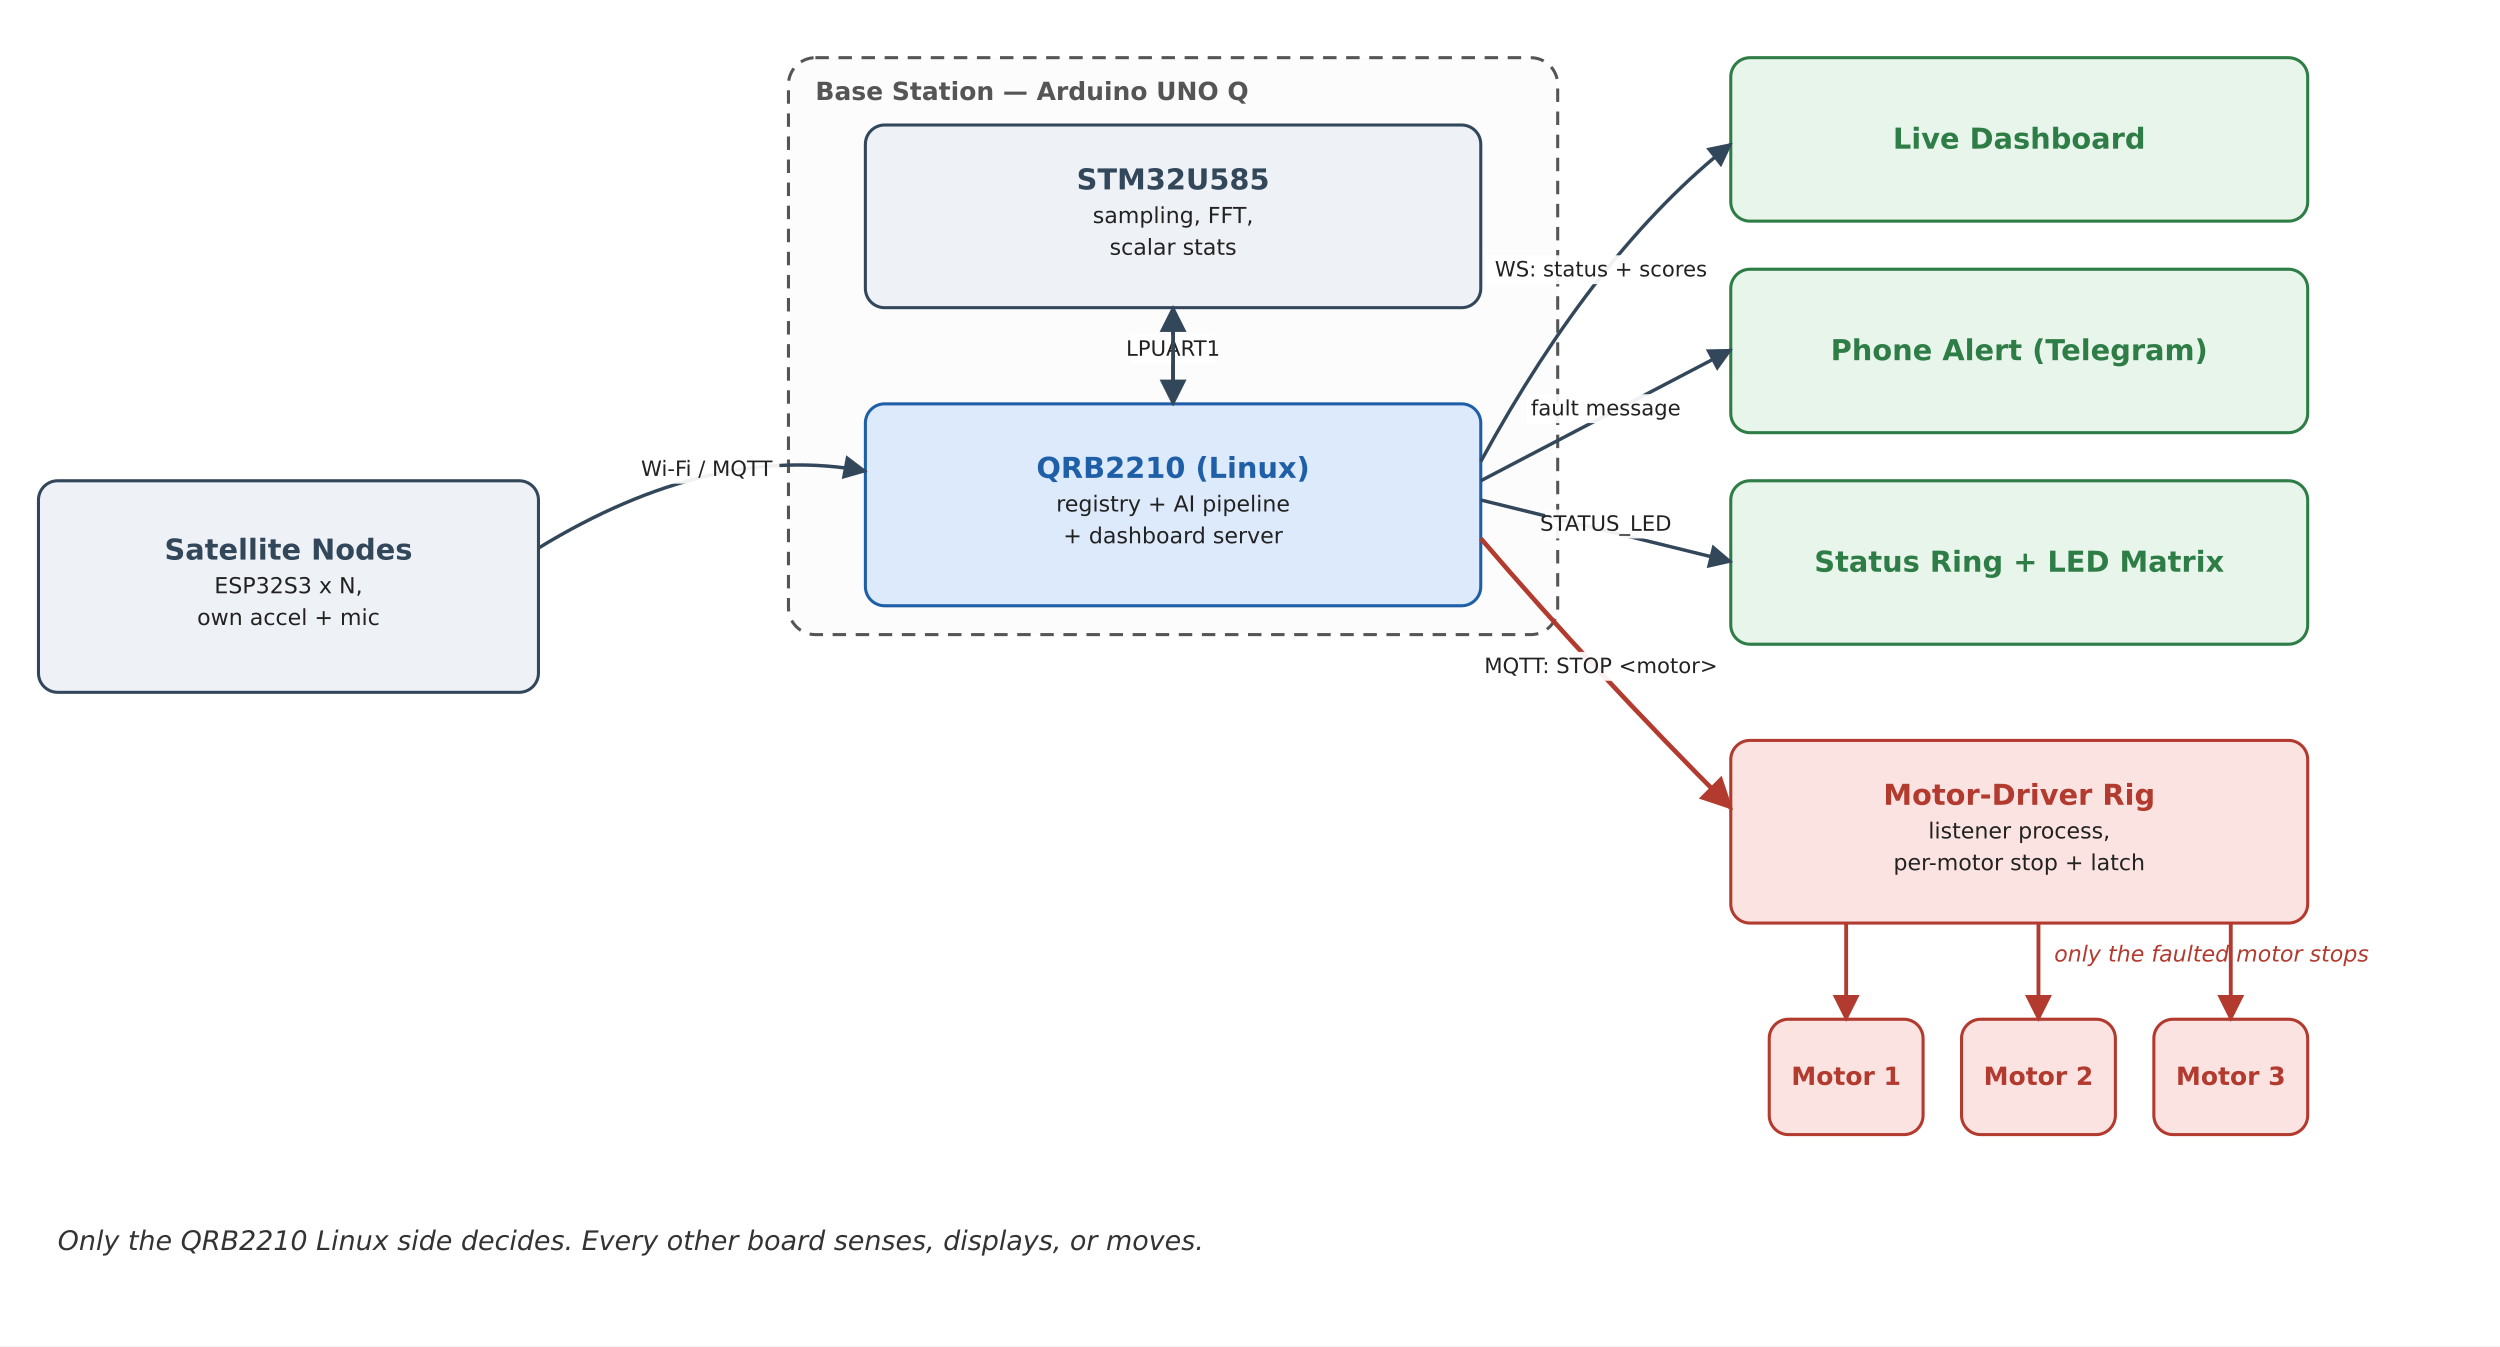
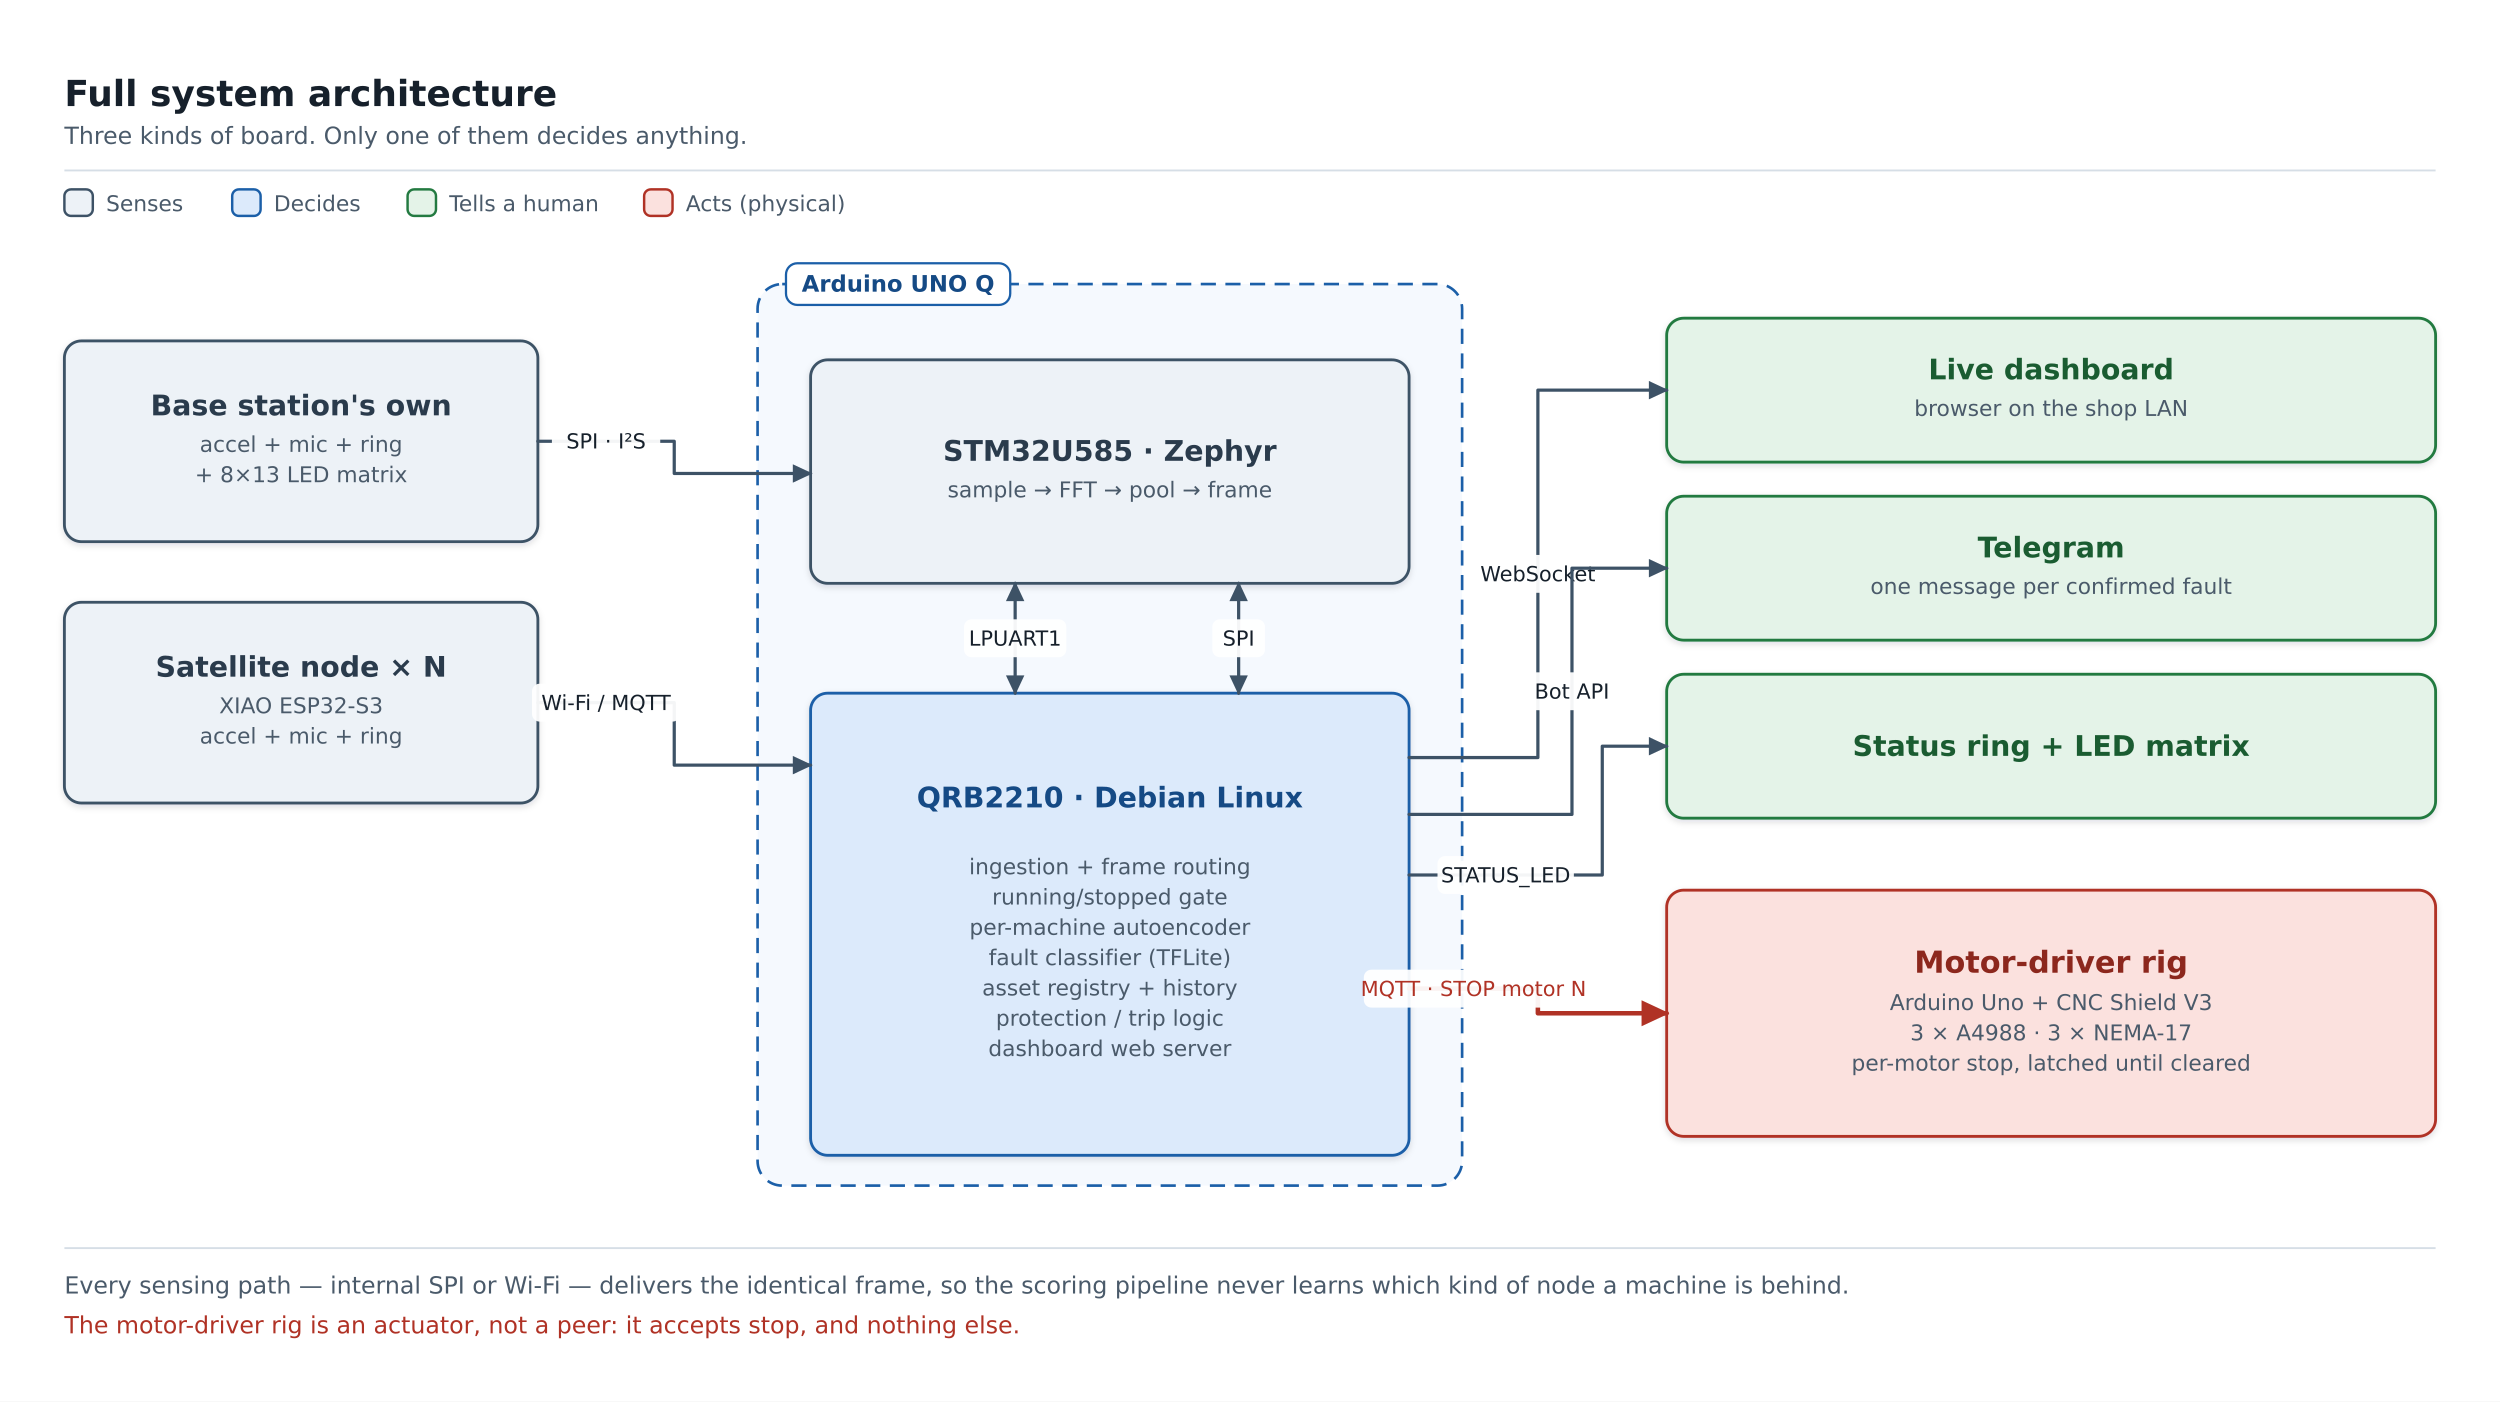
- <svg xmlns="http://www.w3.org/2000/svg" width="1300" height="700" viewBox="0 0 1300 700">
+ <svg xmlns="http://www.w3.org/2000/svg" width="1320" height="740" viewBox="0 0 1320 740">
  <defs>
-     <marker id="arrow" viewBox="0 0 10 10" refX="9" refY="5" markerWidth="7" markerHeight="7" orient="auto-start-reverse">
-       <path d="M0,0 L10,5 L0,10 z" fill="#33475B" />
+     <marker id="arrow" viewBox="0 0 10 10" refX="8.5" refY="5" markerWidth="6.5" markerHeight="6.5" orient="auto-start-reverse">
+       <path d="M0,0.6 L9.4,5 L0,9.4 z" fill="#3D5266" />
    </marker>
-     <marker id="arrowred" viewBox="0 0 10 10" refX="9" refY="5" markerWidth="7" markerHeight="7" orient="auto-start-reverse">
-       <path d="M0,0 L10,5 L0,10 z" fill="#B23A2E" />
+     <marker id="arrowAct" viewBox="0 0 10 10" refX="8.5" refY="5" markerWidth="6.5" markerHeight="6.5" orient="auto-start-reverse">
+       <path d="M0,0.6 L9.4,5 L0,9.4 z" fill="#B03225" />
    </marker>
+     <marker id="arrowSoft" viewBox="0 0 10 10" refX="8.5" refY="5" markerWidth="6.5" markerHeight="6.5" orient="auto-start-reverse">
+       <path d="M0,0.6 L9.4,5 L0,9.4 z" fill="#8C9AA8" />
+     </marker>
+     <marker id="arrowTell" viewBox="0 0 10 10" refX="8.5" refY="5" markerWidth="6.5" markerHeight="6.5" orient="auto-start-reverse">
+       <path d="M0,0.6 L9.4,5 L0,9.4 z" fill="#237A41" />
+     </marker>
+     <filter id="softshadow" x="-12%" y="-12%" width="130%" height="140%">
+       <feDropShadow dx="0" dy="1.4" stdDeviation="1.6" flood-color="#16202B" flood-opacity="0.13" />
+     </filter>
  </defs>
-   <rect x="0" y="0" width="1300" height="700" fill="#FFFFFF" />
-   <rect x="410" y="30" width="400" height="300" rx="14" fill="#F5F5F5" fill-opacity="0.35" stroke="#555555" stroke-width="1.6" stroke-dasharray="7,5" />
-   <text x="424" y="52" font-family="DejaVu Sans, Helvetica, Arial, sans-serif" font-size="13" font-weight="bold" font-style="normal" text-anchor="start" fill="#555555">Base Station — Arduino UNO Q</text>
-   <rect x="450" y="65" width="320" height="95" rx="10" fill="#EEF2F7" stroke="#33475B" stroke-width="1.6" />
-   <text x="610.0" y="98.5" font-family="DejaVu Sans, Helvetica, Arial, sans-serif" font-size="15" font-weight="bold" font-style="normal" text-anchor="middle" fill="#33475B">STM32U585</text>
-   <text x="610.0" y="116.0" font-family="DejaVu Sans, Helvetica, Arial, sans-serif" font-size="11.5" font-weight="normal" font-style="normal" text-anchor="middle" fill="#222">sampling, FFT,</text>
-   <text x="610.0" y="132.5" font-family="DejaVu Sans, Helvetica, Arial, sans-serif" font-size="11.5" font-weight="normal" font-style="normal" text-anchor="middle" fill="#222">scalar stats</text>
-   <rect x="450" y="210" width="320" height="105" rx="10" fill="#DCEAFB" stroke="#1F5FA8" stroke-width="1.6" />
-   <text x="610.0" y="248.5" font-family="DejaVu Sans, Helvetica, Arial, sans-serif" font-size="15" font-weight="bold" font-style="normal" text-anchor="middle" fill="#1F5FA8">QRB2210 (Linux)</text>
-   <text x="610.0" y="266.0" font-family="DejaVu Sans, Helvetica, Arial, sans-serif" font-size="11.5" font-weight="normal" font-style="normal" text-anchor="middle" fill="#222">registry + AI pipeline</text>
-   <text x="610.0" y="282.5" font-family="DejaVu Sans, Helvetica, Arial, sans-serif" font-size="11.5" font-weight="normal" font-style="normal" text-anchor="middle" fill="#222">+ dashboard server</text>
-   <line x1="610" y1="160" x2="610" y2="210" stroke="#33475B" stroke-width="2" marker-end="url(#arrow)" />
-   <rect x="587.95" y="174.0" width="44.1" height="15" fill="#FFFFFF" opacity="0.92" />
-   <text x="610.0" y="185.0" font-family="DejaVu Sans, Helvetica, Arial, sans-serif" font-size="11" font-weight="normal" font-style="normal" text-anchor="middle" fill="#222">LPUART1</text>
-   <line x1="610" y1="210" x2="610" y2="160" stroke="#33475B" stroke-width="2" marker-end="url(#arrow)" />
-   <rect x="20" y="250" width="260" height="110" rx="10" fill="#EEF2F7" stroke="#33475B" stroke-width="1.6" />
-   <text x="150.0" y="291.0" font-family="DejaVu Sans, Helvetica, Arial, sans-serif" font-size="15" font-weight="bold" font-style="normal" text-anchor="middle" fill="#33475B">Satellite Nodes</text>
-   <text x="150.0" y="308.5" font-family="DejaVu Sans, Helvetica, Arial, sans-serif" font-size="11.5" font-weight="normal" font-style="normal" text-anchor="middle" fill="#222">ESP32S3 x N,</text>
-   <text x="150.0" y="325.0" font-family="DejaVu Sans, Helvetica, Arial, sans-serif" font-size="11.5" font-weight="normal" font-style="normal" text-anchor="middle" fill="#222">own accel + mic</text>
-   <path d="M280,285 Q370,230 450,245" fill="none" stroke="#33475B" stroke-width="1.8" marker-end="url(#arrow)" />
-   <rect x="329.7" y="236.5" width="75.6" height="15" fill="#FFFFFF" opacity="0.92" />
-   <text x="367.5" y="247.5" font-family="DejaVu Sans, Helvetica, Arial, sans-serif" font-size="11" font-weight="normal" font-style="normal" text-anchor="middle" fill="#222">Wi-Fi / MQTT</text>
-   <rect x="900" y="30" width="300" height="85" rx="10" fill="#E8F5EA" stroke="#2E7D46" stroke-width="1.6" />
-   <text x="1050.0" y="77.3" font-family="DejaVu Sans, Helvetica, Arial, sans-serif" font-size="15" font-weight="bold" font-style="normal" text-anchor="middle" fill="#2E7D46">Live Dashboard</text>
-   <rect x="900" y="140" width="300" height="85" rx="10" fill="#E8F5EA" stroke="#2E7D46" stroke-width="1.6" />
-   <text x="1050.0" y="187.3" font-family="DejaVu Sans, Helvetica, Arial, sans-serif" font-size="15" font-weight="bold" font-style="normal" text-anchor="middle" fill="#2E7D46">Phone Alert (Telegram)</text>
-   <rect x="900" y="250" width="300" height="85" rx="10" fill="#E8F5EA" stroke="#2E7D46" stroke-width="1.6" />
-   <text x="1050.0" y="297.3" font-family="DejaVu Sans, Helvetica, Arial, sans-serif" font-size="15" font-weight="bold" font-style="normal" text-anchor="middle" fill="#2E7D46">Status Ring + LED Matrix</text>
-   <rect x="900" y="385" width="300" height="95" rx="10" fill="#FBE3E1" stroke="#B23A2E" stroke-width="1.6" />
-   <text x="1050.0" y="418.5" font-family="DejaVu Sans, Helvetica, Arial, sans-serif" font-size="15" font-weight="bold" font-style="normal" text-anchor="middle" fill="#B23A2E">Motor-Driver Rig</text>
-   <text x="1050.0" y="436.0" font-family="DejaVu Sans, Helvetica, Arial, sans-serif" font-size="11.5" font-weight="normal" font-style="normal" text-anchor="middle" fill="#222">listener process,</text>
-   <text x="1050.0" y="452.5" font-family="DejaVu Sans, Helvetica, Arial, sans-serif" font-size="11.5" font-weight="normal" font-style="normal" text-anchor="middle" fill="#222">per-motor stop + latch</text>
-   <path d="M770,240 Q830,130 900,75" fill="none" stroke="#33475B" stroke-width="1.8" marker-end="url(#arrow)" />
-   <rect x="772.65" y="132.75" width="119.7" height="15" fill="#FFFFFF" opacity="0.92" />
-   <text x="832.5" y="143.75" font-family="DejaVu Sans, Helvetica, Arial, sans-serif" font-size="11" font-weight="normal" font-style="normal" text-anchor="middle" fill="#222">WS: status + scores</text>
-   <line x1="770" y1="250" x2="900" y2="182" stroke="#33475B" stroke-width="1.8" marker-end="url(#arrow)" />
-   <rect x="794.05" y="205.0" width="81.9" height="15" fill="#FFFFFF" opacity="0.92" />
-   <text x="835.0" y="216.0" font-family="DejaVu Sans, Helvetica, Arial, sans-serif" font-size="11" font-weight="normal" font-style="normal" text-anchor="middle" fill="#222">fault message</text>
-   <line x1="770" y1="260" x2="900" y2="292" stroke="#33475B" stroke-width="1.8" marker-end="url(#arrow)" />
-   <rect x="803.5" y="265.0" width="63.0" height="15" fill="#FFFFFF" opacity="0.92" />
-   <text x="835.0" y="276.0" font-family="DejaVu Sans, Helvetica, Arial, sans-serif" font-size="11" font-weight="normal" font-style="normal" text-anchor="middle" fill="#222">STATUS_LED</text>
-   <path d="M770,280 Q830,350 900,420" fill="none" stroke="#B23A2E" stroke-width="2.4" marker-end="url(#arrowred)" />
-   <rect x="775.8" y="339.0" width="113.4" height="15" fill="#FFFFFF" opacity="0.92" />
-   <text x="832.5" y="350.0" font-family="DejaVu Sans, Helvetica, Arial, sans-serif" font-size="11" font-weight="normal" font-style="normal" text-anchor="middle" fill="#222">MQTT: STOP &lt;motor&gt;</text>
-   <rect x="920" y="530" width="80" height="60" rx="10" fill="#FBE3E1" stroke="#B23A2E" stroke-width="1.6" />
-   <text x="960.0" y="564.16" font-family="DejaVu Sans, Helvetica, Arial, sans-serif" font-size="13" font-weight="bold" font-style="normal" text-anchor="middle" fill="#B23A2E">Motor 1</text>
-   <rect x="1020" y="530" width="80" height="60" rx="10" fill="#FBE3E1" stroke="#B23A2E" stroke-width="1.6" />
-   <text x="1060.0" y="564.16" font-family="DejaVu Sans, Helvetica, Arial, sans-serif" font-size="13" font-weight="bold" font-style="normal" text-anchor="middle" fill="#B23A2E">Motor 2</text>
-   <rect x="1120" y="530" width="80" height="60" rx="10" fill="#FBE3E1" stroke="#B23A2E" stroke-width="1.6" />
-   <text x="1160.0" y="564.16" font-family="DejaVu Sans, Helvetica, Arial, sans-serif" font-size="13" font-weight="bold" font-style="normal" text-anchor="middle" fill="#B23A2E">Motor 3</text>
-   <line x1="960" y1="480" x2="960" y2="530" stroke="#B23A2E" stroke-width="2" marker-end="url(#arrowred)" />
-   <line x1="1060" y1="480" x2="1060" y2="530" stroke="#B23A2E" stroke-width="2" marker-end="url(#arrowred)" />
-   <line x1="1160" y1="480" x2="1160" y2="530" stroke="#B23A2E" stroke-width="2" marker-end="url(#arrowred)" />
-   <text x="1150" y="500" font-family="DejaVu Sans, Helvetica, Arial, sans-serif" font-size="11.5" font-weight="normal" font-style="italic" text-anchor="middle" fill="#B23A2E">only the faulted motor stops</text>
-   <text x="30" y="650" font-family="DejaVu Sans, Helvetica, Arial, sans-serif" font-size="14" font-weight="normal" font-style="italic" text-anchor="start" fill="#333">Only the QRB2210 Linux side decides. Every other board senses, displays, or moves.</text>
+   <rect x="0" y="0" width="1320" height="740" fill="#FFFFFF" />
+   <rect x="34.0" y="180.0" width="250.0" height="106.0" rx="9" fill="#EDF2F7" stroke="#3D5266" stroke-width="1.5" filter="url(#softshadow)" />
+   <text x="159.0" y="219.3" font-family="DejaVu Sans, Helvetica, Arial, sans-serif" font-size="15" font-weight="bold" font-style="normal" text-anchor="middle" fill="#2A3B4C">Base station's own</text>
+   <text x="159.0" y="238.6" font-family="DejaVu Sans, Helvetica, Arial, sans-serif" font-size="11.5" font-weight="normal" font-style="normal" text-anchor="middle" fill="#4A5A6A">accel + mic + ring</text>
+   <text x="159.0" y="254.6" font-family="DejaVu Sans, Helvetica, Arial, sans-serif" font-size="11.5" font-weight="normal" font-style="normal" text-anchor="middle" fill="#4A5A6A">+ 8×13 LED matrix</text>
+   <rect x="34.0" y="318.0" width="250.0" height="106.0" rx="9" fill="#EDF2F7" stroke="#3D5266" stroke-width="1.5" filter="url(#softshadow)" />
+   <text x="159.0" y="357.3" font-family="DejaVu Sans, Helvetica, Arial, sans-serif" font-size="15" font-weight="bold" font-style="normal" text-anchor="middle" fill="#2A3B4C">Satellite node × N</text>
+   <text x="159.0" y="376.6" font-family="DejaVu Sans, Helvetica, Arial, sans-serif" font-size="11.5" font-weight="normal" font-style="normal" text-anchor="middle" fill="#4A5A6A">XIAO ESP32-S3</text>
+   <text x="159.0" y="392.6" font-family="DejaVu Sans, Helvetica, Arial, sans-serif" font-size="11.5" font-weight="normal" font-style="normal" text-anchor="middle" fill="#4A5A6A">accel + mic + ring</text>
+   <rect x="400.0" y="150.0" width="372.0" height="476.0" rx="13" fill="#DCEAFB" fill-opacity="0.30" stroke="#1B5FA8" stroke-width="1.4" stroke-dasharray="8,5" />
+   <rect x="415.0" y="139.0" width="118.4" height="22" rx="6" fill="#FFFFFF" stroke="#1B5FA8" stroke-width="1.2" />
+   <text x="474.2" y="154.0" font-family="DejaVu Sans, Helvetica, Arial, sans-serif" font-size="12" font-weight="bold" font-style="normal" text-anchor="middle" fill="#154A85">Arduino UNO Q</text>
+   <rect x="428.0" y="190.0" width="316.0" height="118.0" rx="9" fill="#EDF2F7" stroke="#3D5266" stroke-width="1.5" filter="url(#softshadow)" />
+   <text x="586.0" y="243.3" font-family="DejaVu Sans, Helvetica, Arial, sans-serif" font-size="15" font-weight="bold" font-style="normal" text-anchor="middle" fill="#2A3B4C">STM32U585 · Zephyr</text>
+   <text x="586.0" y="262.6" font-family="DejaVu Sans, Helvetica, Arial, sans-serif" font-size="11.5" font-weight="normal" font-style="normal" text-anchor="middle" fill="#4A5A6A">sample → FFT → pool → frame</text>
+   <rect x="428.0" y="366.0" width="316.0" height="244.0" rx="9" fill="#DCEAFB" stroke="#1B5FA8" stroke-width="1.5" filter="url(#softshadow)" />
+   <text x="586.0" y="426.3" font-family="DejaVu Sans, Helvetica, Arial, sans-serif" font-size="15" font-weight="bold" font-style="normal" text-anchor="middle" fill="#154A85">QRB2210 · Debian Linux</text>
+   <text x="586.0" y="445.6" font-family="DejaVu Sans, Helvetica, Arial, sans-serif" font-size="11.5" font-weight="normal" font-style="normal" text-anchor="middle" fill="#4A5A6A" />
+   <text x="586.0" y="461.6" font-family="DejaVu Sans, Helvetica, Arial, sans-serif" font-size="11.5" font-weight="normal" font-style="normal" text-anchor="middle" fill="#4A5A6A">ingestion + frame routing</text>
+   <text x="586.0" y="477.6" font-family="DejaVu Sans, Helvetica, Arial, sans-serif" font-size="11.5" font-weight="normal" font-style="normal" text-anchor="middle" fill="#4A5A6A">running/stopped gate</text>
+   <text x="586.0" y="493.6" font-family="DejaVu Sans, Helvetica, Arial, sans-serif" font-size="11.5" font-weight="normal" font-style="normal" text-anchor="middle" fill="#4A5A6A">per-machine autoencoder</text>
+   <text x="586.0" y="509.6" font-family="DejaVu Sans, Helvetica, Arial, sans-serif" font-size="11.5" font-weight="normal" font-style="normal" text-anchor="middle" fill="#4A5A6A">fault classifier (TFLite)</text>
+   <text x="586.0" y="525.6" font-family="DejaVu Sans, Helvetica, Arial, sans-serif" font-size="11.5" font-weight="normal" font-style="normal" text-anchor="middle" fill="#4A5A6A">asset registry + history</text>
+   <text x="586.0" y="541.6" font-family="DejaVu Sans, Helvetica, Arial, sans-serif" font-size="11.5" font-weight="normal" font-style="normal" text-anchor="middle" fill="#4A5A6A">protection / trip logic</text>
+   <text x="586.0" y="557.6" font-family="DejaVu Sans, Helvetica, Arial, sans-serif" font-size="11.5" font-weight="normal" font-style="normal" text-anchor="middle" fill="#4A5A6A">dashboard web server</text>
+   <path d="M284.0,233.0 L356.0,233.0 L356.0,250.0 L428.0,250.0" fill="none" stroke="#3D5266" stroke-width="1.7" stroke-linejoin="round" stroke-linecap="round" marker-end="url(#arrow)" />
+   <rect x="291.4" y="223.0" width="57.2" height="20.0" rx="4" fill="#FFFFFF" opacity="0.94" />
+   <text x="320.0" y="236.8" font-family="DejaVu Sans, Helvetica, Arial, sans-serif" font-size="11" font-weight="normal" font-style="normal" text-anchor="middle" fill="#16202B">SPI · I²S</text>
+   <path d="M284.0,371.0 L356.0,371.0 L356.0,404.0 L428.0,404.0" fill="none" stroke="#3D5266" stroke-width="1.7" stroke-linejoin="round" stroke-linecap="round" marker-end="url(#arrow)" />
+   <rect x="280.9" y="361.0" width="78.2" height="20.0" rx="4" fill="#FFFFFF" opacity="0.94" />
+   <text x="320.0" y="374.9" font-family="DejaVu Sans, Helvetica, Arial, sans-serif" font-size="11" font-weight="normal" font-style="normal" text-anchor="middle" fill="#16202B">Wi-Fi / MQTT</text>
+   <path d="M536.0,308.0 L536.0,366.0" fill="none" stroke="#3D5266" stroke-width="1.7" stroke-linejoin="round" stroke-linecap="round" marker-start="url(#arrow)" marker-end="url(#arrow)" />
+   <rect x="509.0" y="327.0" width="54.0" height="20.0" rx="4" fill="#FFFFFF" opacity="0.94" />
+   <text x="536.0" y="340.9" font-family="DejaVu Sans, Helvetica, Arial, sans-serif" font-size="11" font-weight="normal" font-style="normal" text-anchor="middle" fill="#16202B">LPUART1</text>
+   <path d="M654.0,308.0 L654.0,366.0" fill="none" stroke="#3D5266" stroke-width="1.7" stroke-linejoin="round" stroke-linecap="round" marker-start="url(#arrow)" marker-end="url(#arrow)" />
+   <rect x="640.1" y="327.0" width="27.8" height="20.0" rx="4" fill="#FFFFFF" opacity="0.94" />
+   <text x="654.0" y="340.9" font-family="DejaVu Sans, Helvetica, Arial, sans-serif" font-size="11" font-weight="normal" font-style="normal" text-anchor="middle" fill="#16202B">SPI</text>
+   <rect x="880.0" y="168.0" width="406.0" height="76.0" rx="9" fill="#E4F3E8" stroke="#237A41" stroke-width="1.5" filter="url(#softshadow)" />
+   <text x="1083.0" y="200.3" font-family="DejaVu Sans, Helvetica, Arial, sans-serif" font-size="15" font-weight="bold" font-style="normal" text-anchor="middle" fill="#1A5C31">Live dashboard</text>
+   <text x="1083.0" y="219.6" font-family="DejaVu Sans, Helvetica, Arial, sans-serif" font-size="11.5" font-weight="normal" font-style="normal" text-anchor="middle" fill="#4A5A6A">browser on the shop LAN</text>
+   <rect x="880.0" y="262.0" width="406.0" height="76.0" rx="9" fill="#E4F3E8" stroke="#237A41" stroke-width="1.5" filter="url(#softshadow)" />
+   <text x="1083.0" y="294.3" font-family="DejaVu Sans, Helvetica, Arial, sans-serif" font-size="15" font-weight="bold" font-style="normal" text-anchor="middle" fill="#1A5C31">Telegram</text>
+   <text x="1083.0" y="313.6" font-family="DejaVu Sans, Helvetica, Arial, sans-serif" font-size="11.5" font-weight="normal" font-style="normal" text-anchor="middle" fill="#4A5A6A">one message per confirmed fault</text>
+   <rect x="880.0" y="356.0" width="406.0" height="76.0" rx="9" fill="#E4F3E8" stroke="#237A41" stroke-width="1.5" filter="url(#softshadow)" />
+   <text x="1083.0" y="399.1" font-family="DejaVu Sans, Helvetica, Arial, sans-serif" font-size="15" font-weight="bold" font-style="normal" text-anchor="middle" fill="#1A5C31">Status ring + LED matrix</text>
+   <rect x="880.0" y="470.0" width="406.0" height="130.0" rx="9" fill="#FBE1DE" stroke="#B03225" stroke-width="1.5" filter="url(#softshadow)" />
+   <text x="1083.0" y="513.6" font-family="DejaVu Sans, Helvetica, Arial, sans-serif" font-size="16" font-weight="bold" font-style="normal" text-anchor="middle" fill="#8C271D">Motor-driver rig</text>
+   <text x="1083.0" y="533.3" font-family="DejaVu Sans, Helvetica, Arial, sans-serif" font-size="11.5" font-weight="normal" font-style="normal" text-anchor="middle" fill="#4A5A6A">Arduino Uno + CNC Shield V3</text>
+   <text x="1083.0" y="549.3" font-family="DejaVu Sans, Helvetica, Arial, sans-serif" font-size="11.5" font-weight="normal" font-style="normal" text-anchor="middle" fill="#4A5A6A">3 × A4988 · 3 × NEMA-17</text>
+   <text x="1083.0" y="565.3" font-family="DejaVu Sans, Helvetica, Arial, sans-serif" font-size="11.5" font-weight="normal" font-style="normal" text-anchor="middle" fill="#4A5A6A">per-motor stop, latched until cleared</text>
+   <path d="M744.0,400.0 L812.0,400.0 L812.0,206.0 L880.0,206.0" fill="none" stroke="#3D5266" stroke-width="1.7" stroke-linejoin="round" stroke-linecap="round" marker-end="url(#arrow)" />
+   <rect x="779.4" y="293.0" width="65.3" height="20.0" rx="4" fill="#FFFFFF" opacity="0.94" />
+   <text x="812.0" y="306.9" font-family="DejaVu Sans, Helvetica, Arial, sans-serif" font-size="11" font-weight="normal" font-style="normal" text-anchor="middle" fill="#16202B">WebSocket</text>
+   <path d="M744.0,430.0 L830.0,430.0 L830.0,300.0 L880.0,300.0" fill="none" stroke="#3D5266" stroke-width="1.7" stroke-linejoin="round" stroke-linecap="round" marker-end="url(#arrow)" />
+   <rect x="806.3" y="355.0" width="47.4" height="20.0" rx="4" fill="#FFFFFF" opacity="0.94" />
+   <text x="830.0" y="368.9" font-family="DejaVu Sans, Helvetica, Arial, sans-serif" font-size="11" font-weight="normal" font-style="normal" text-anchor="middle" fill="#16202B">Bot API</text>
+   <path d="M744.0,462.0 L846.0,462.0 L846.0,394.0 L880.0,394.0" fill="none" stroke="#3D5266" stroke-width="1.7" stroke-linejoin="round" stroke-linecap="round" marker-end="url(#arrow)" />
+   <rect x="759.0" y="452.0" width="72.0" height="20.0" rx="4" fill="#FFFFFF" opacity="0.94" />
+   <text x="795.0" y="465.9" font-family="DejaVu Sans, Helvetica, Arial, sans-serif" font-size="11" font-weight="normal" font-style="normal" text-anchor="middle" fill="#16202B">STATUS_LED</text>
+   <path d="M744.0,522.0 L812.0,522.0 L812.0,535.0 L880.0,535.0" fill="none" stroke="#B03225" stroke-width="2.4" stroke-linejoin="round" stroke-linecap="round" marker-end="url(#arrowAct)" />
+   <rect x="720.1" y="512.0" width="115.8" height="20.0" rx="4" fill="#FFFFFF" opacity="0.94" />
+   <text x="778.0" y="525.9" font-family="DejaVu Sans, Helvetica, Arial, sans-serif" font-size="11" font-weight="normal" font-style="normal" text-anchor="middle" fill="#B03225">MQTT · STOP motor N</text>
+   <line x1="34.0" y1="90.0" x2="1286.0" y2="90.0" stroke="#D6DEE6" stroke-width="1" />
+   <rect x="34.0" y="100.0" width="15" height="14" rx="3.5" fill="#EDF2F7" stroke="#3D5266" stroke-width="1.3" />
+   <text x="56.0" y="111.5" font-family="DejaVu Sans, Helvetica, Arial, sans-serif" font-size="11.5" font-weight="normal" font-style="normal" text-anchor="start" fill="#4A5A6A">Senses</text>
+   <rect x="122.6" y="100.0" width="15" height="14" rx="3.5" fill="#DCEAFB" stroke="#1B5FA8" stroke-width="1.3" />
+   <text x="144.6" y="111.5" font-family="DejaVu Sans, Helvetica, Arial, sans-serif" font-size="11.5" font-weight="normal" font-style="normal" text-anchor="start" fill="#4A5A6A">Decides</text>
+   <rect x="215.2" y="100.0" width="15" height="14" rx="3.5" fill="#E4F3E8" stroke="#237A41" stroke-width="1.3" />
+   <text x="237.2" y="111.5" font-family="DejaVu Sans, Helvetica, Arial, sans-serif" font-size="11.5" font-weight="normal" font-style="normal" text-anchor="start" fill="#4A5A6A">Tells a human</text>
+   <rect x="340.1" y="100.0" width="15" height="14" rx="3.5" fill="#FBE1DE" stroke="#B03225" stroke-width="1.3" />
+   <text x="362.1" y="111.5" font-family="DejaVu Sans, Helvetica, Arial, sans-serif" font-size="11.5" font-weight="normal" font-style="normal" text-anchor="start" fill="#4A5A6A">Acts (physical)</text>
+   <text x="34.0" y="56.0" font-family="DejaVu Sans, Helvetica, Arial, sans-serif" font-size="19" font-weight="bold" font-style="normal" text-anchor="start" fill="#16202B">Full system architecture</text>
+   <text x="34.0" y="76.0" font-family="DejaVu Sans, Helvetica, Arial, sans-serif" font-size="12.5" font-weight="normal" font-style="normal" text-anchor="start" fill="#4A5A6A">Three kinds of board. Only one of them decides anything.</text>
+   <line x1="34.0" y1="659.0" x2="1286.0" y2="659.0" stroke="#D6DEE6" stroke-width="1" />
+   <text x="34.0" y="683.0" font-family="DejaVu Sans, Helvetica, Arial, sans-serif" font-size="12.5" font-weight="normal" font-style="normal" text-anchor="start" fill="#4A5A6A">Every sensing path — internal SPI or Wi-Fi — delivers the identical frame, so the scoring pipeline never learns which kind of node a machine is behind.</text>
+   <text x="34.0" y="704.0" font-family="DejaVu Sans, Helvetica, Arial, sans-serif" font-size="12.5" font-weight="normal" font-style="normal" text-anchor="start" fill="#B03225">The motor-driver rig is an actuator, not a peer: it accepts stop, and nothing else.</text>
</svg>
